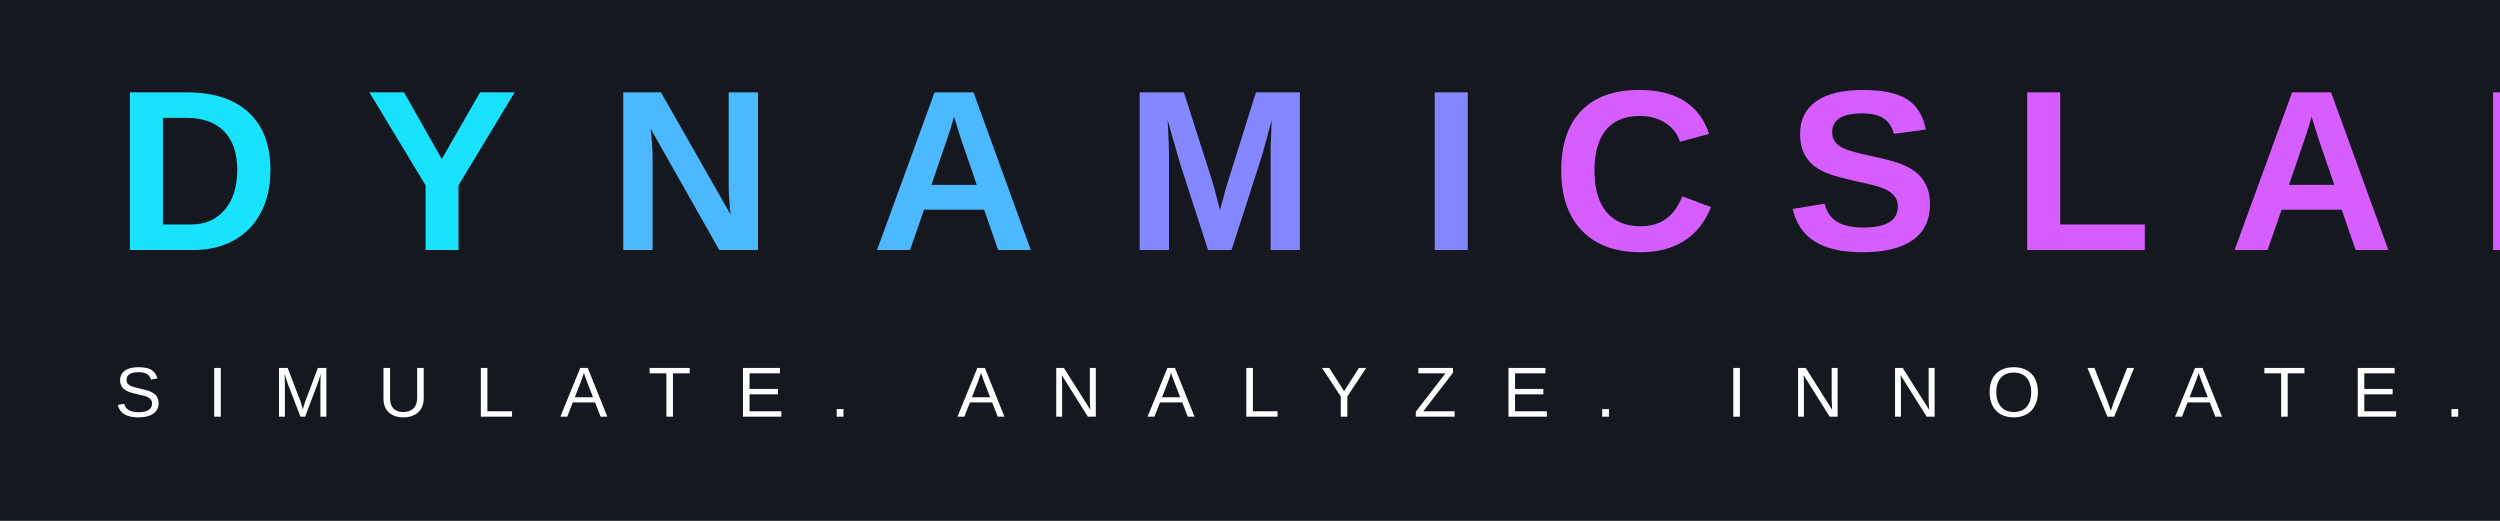
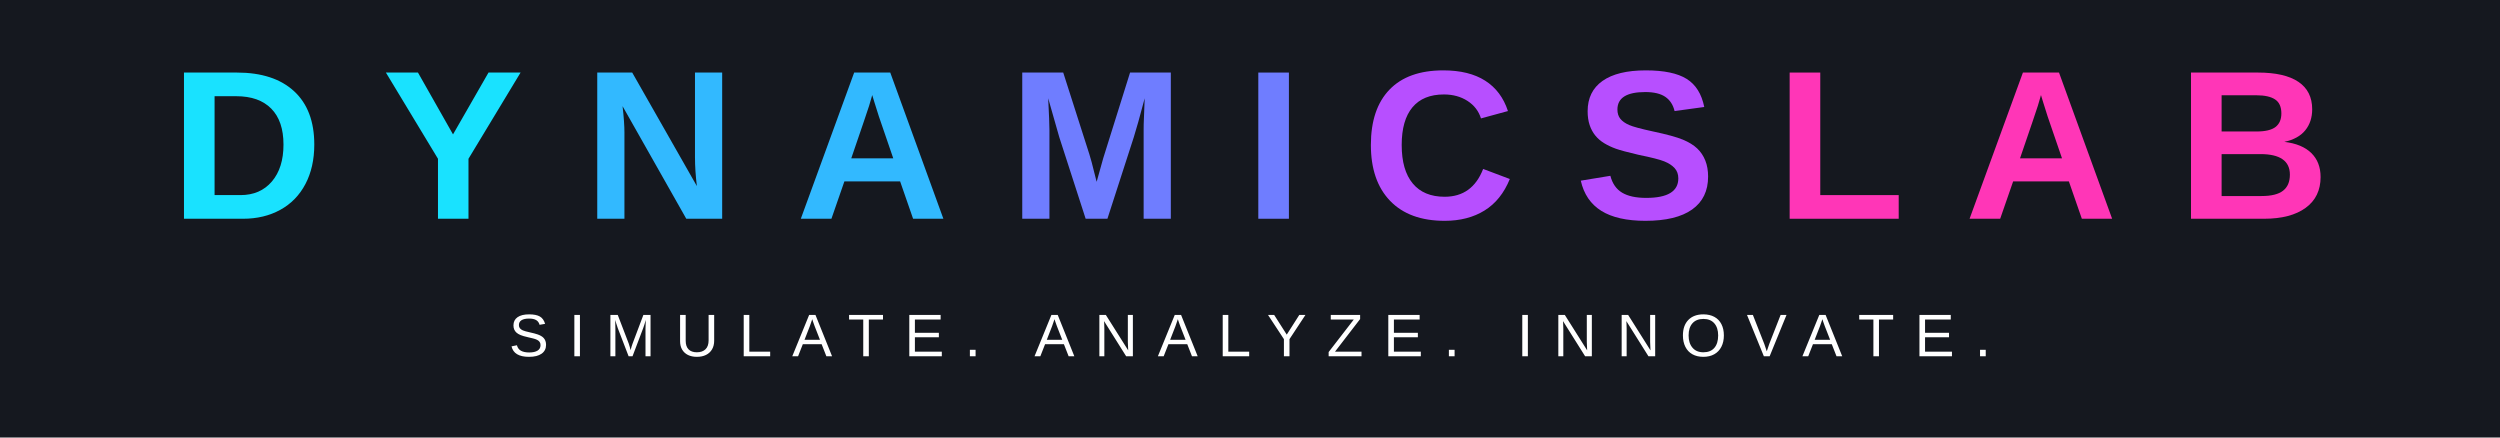
- <svg xmlns="http://www.w3.org/2000/svg" width="1200" height="250" viewBox="0 0 1200 250" fill="none">
+ <svg xmlns="http://www.w3.org/2000/svg" viewBox="0 0 2000 350" width="100%" height="100%">
  <style>
-     .title { font-family: 'Montserrat', Arial, sans-serif; font-weight: 900; font-size: 110px; letter-spacing: 6px; }
-     .lab1 { fill: #19e2ff; }
-     .lab2 { fill: #4cb8ff; }
-     .lab3 { fill: #8487ff; }
-     .lab4 { fill: #d65eff; }
-     .slogan { font-family: 'Montserrat', Arial, sans-serif; font-size: 34px; letter-spacing: 22px; fill: #fff; }
+     .logo { font-family: 'Montserrat', Arial, sans-serif; font-weight: 900; font-size: 170px; letter-spacing: 14px; }
+     .c1 { fill: #19e2ff; }
+     .c2 { fill: #32b9ff; }
+     .c3 { fill: #6f7dff; }
+     .c4 { fill: #b74fff; }
+     .c5 { fill: #ff36b7; }
+     .slogan { font-family: 'Montserrat', Arial, sans-serif; font-size: 48px; letter-spacing: 16px; fill: #fff; }
  </style>
-   <rect width="1200" height="250" fill="#15181f" />
-   <text x="55" y="120">
-     <tspan class="title lab1">D</tspan>
-     <tspan class="title lab1" dx="38">Y</tspan>
-     <tspan class="title lab2" dx="40">N</tspan>
-     <tspan class="title lab2" dx="44">A</tspan>
-     <tspan class="title lab3" dx="39">M</tspan>
-     <tspan class="title lab3" dx="47">I</tspan>
-     <tspan class="title lab4" dx="30">C</tspan>
-     <tspan class="title lab4" dx="30">S</tspan>
-     <tspan class="title lab4" dx="32">L</tspan>
-     <tspan class="title lab4" dx="34">A</tspan>
-     <tspan class="title lab4" dx="37">B</tspan>
+   <rect width="2000" height="350" fill="#15181f" />
+   <text x="1000" y="175" class="logo" text-anchor="middle">
+     <tspan class="c1">D</tspan>
+     <tspan class="c1">Y</tspan>
+     <tspan class="c2">N</tspan>
+     <tspan class="c2">A</tspan>
+     <tspan class="c3">M</tspan>
+     <tspan class="c3">I</tspan>
+     <tspan class="c4">C</tspan>
+     <tspan class="c4">S</tspan>
+     <tspan class="c5">L</tspan>
+     <tspan class="c5">A</tspan>
+     <tspan class="c5">B</tspan>
  </text>
-   <text x="55" y="200" class="slogan">SIMULATE. ANALYZE. INNOVATE.</text>
+   <text x="1000" y="285" class="slogan" text-anchor="middle">SIMULATE. ANALYZE. INNOVATE.</text>
</svg>
